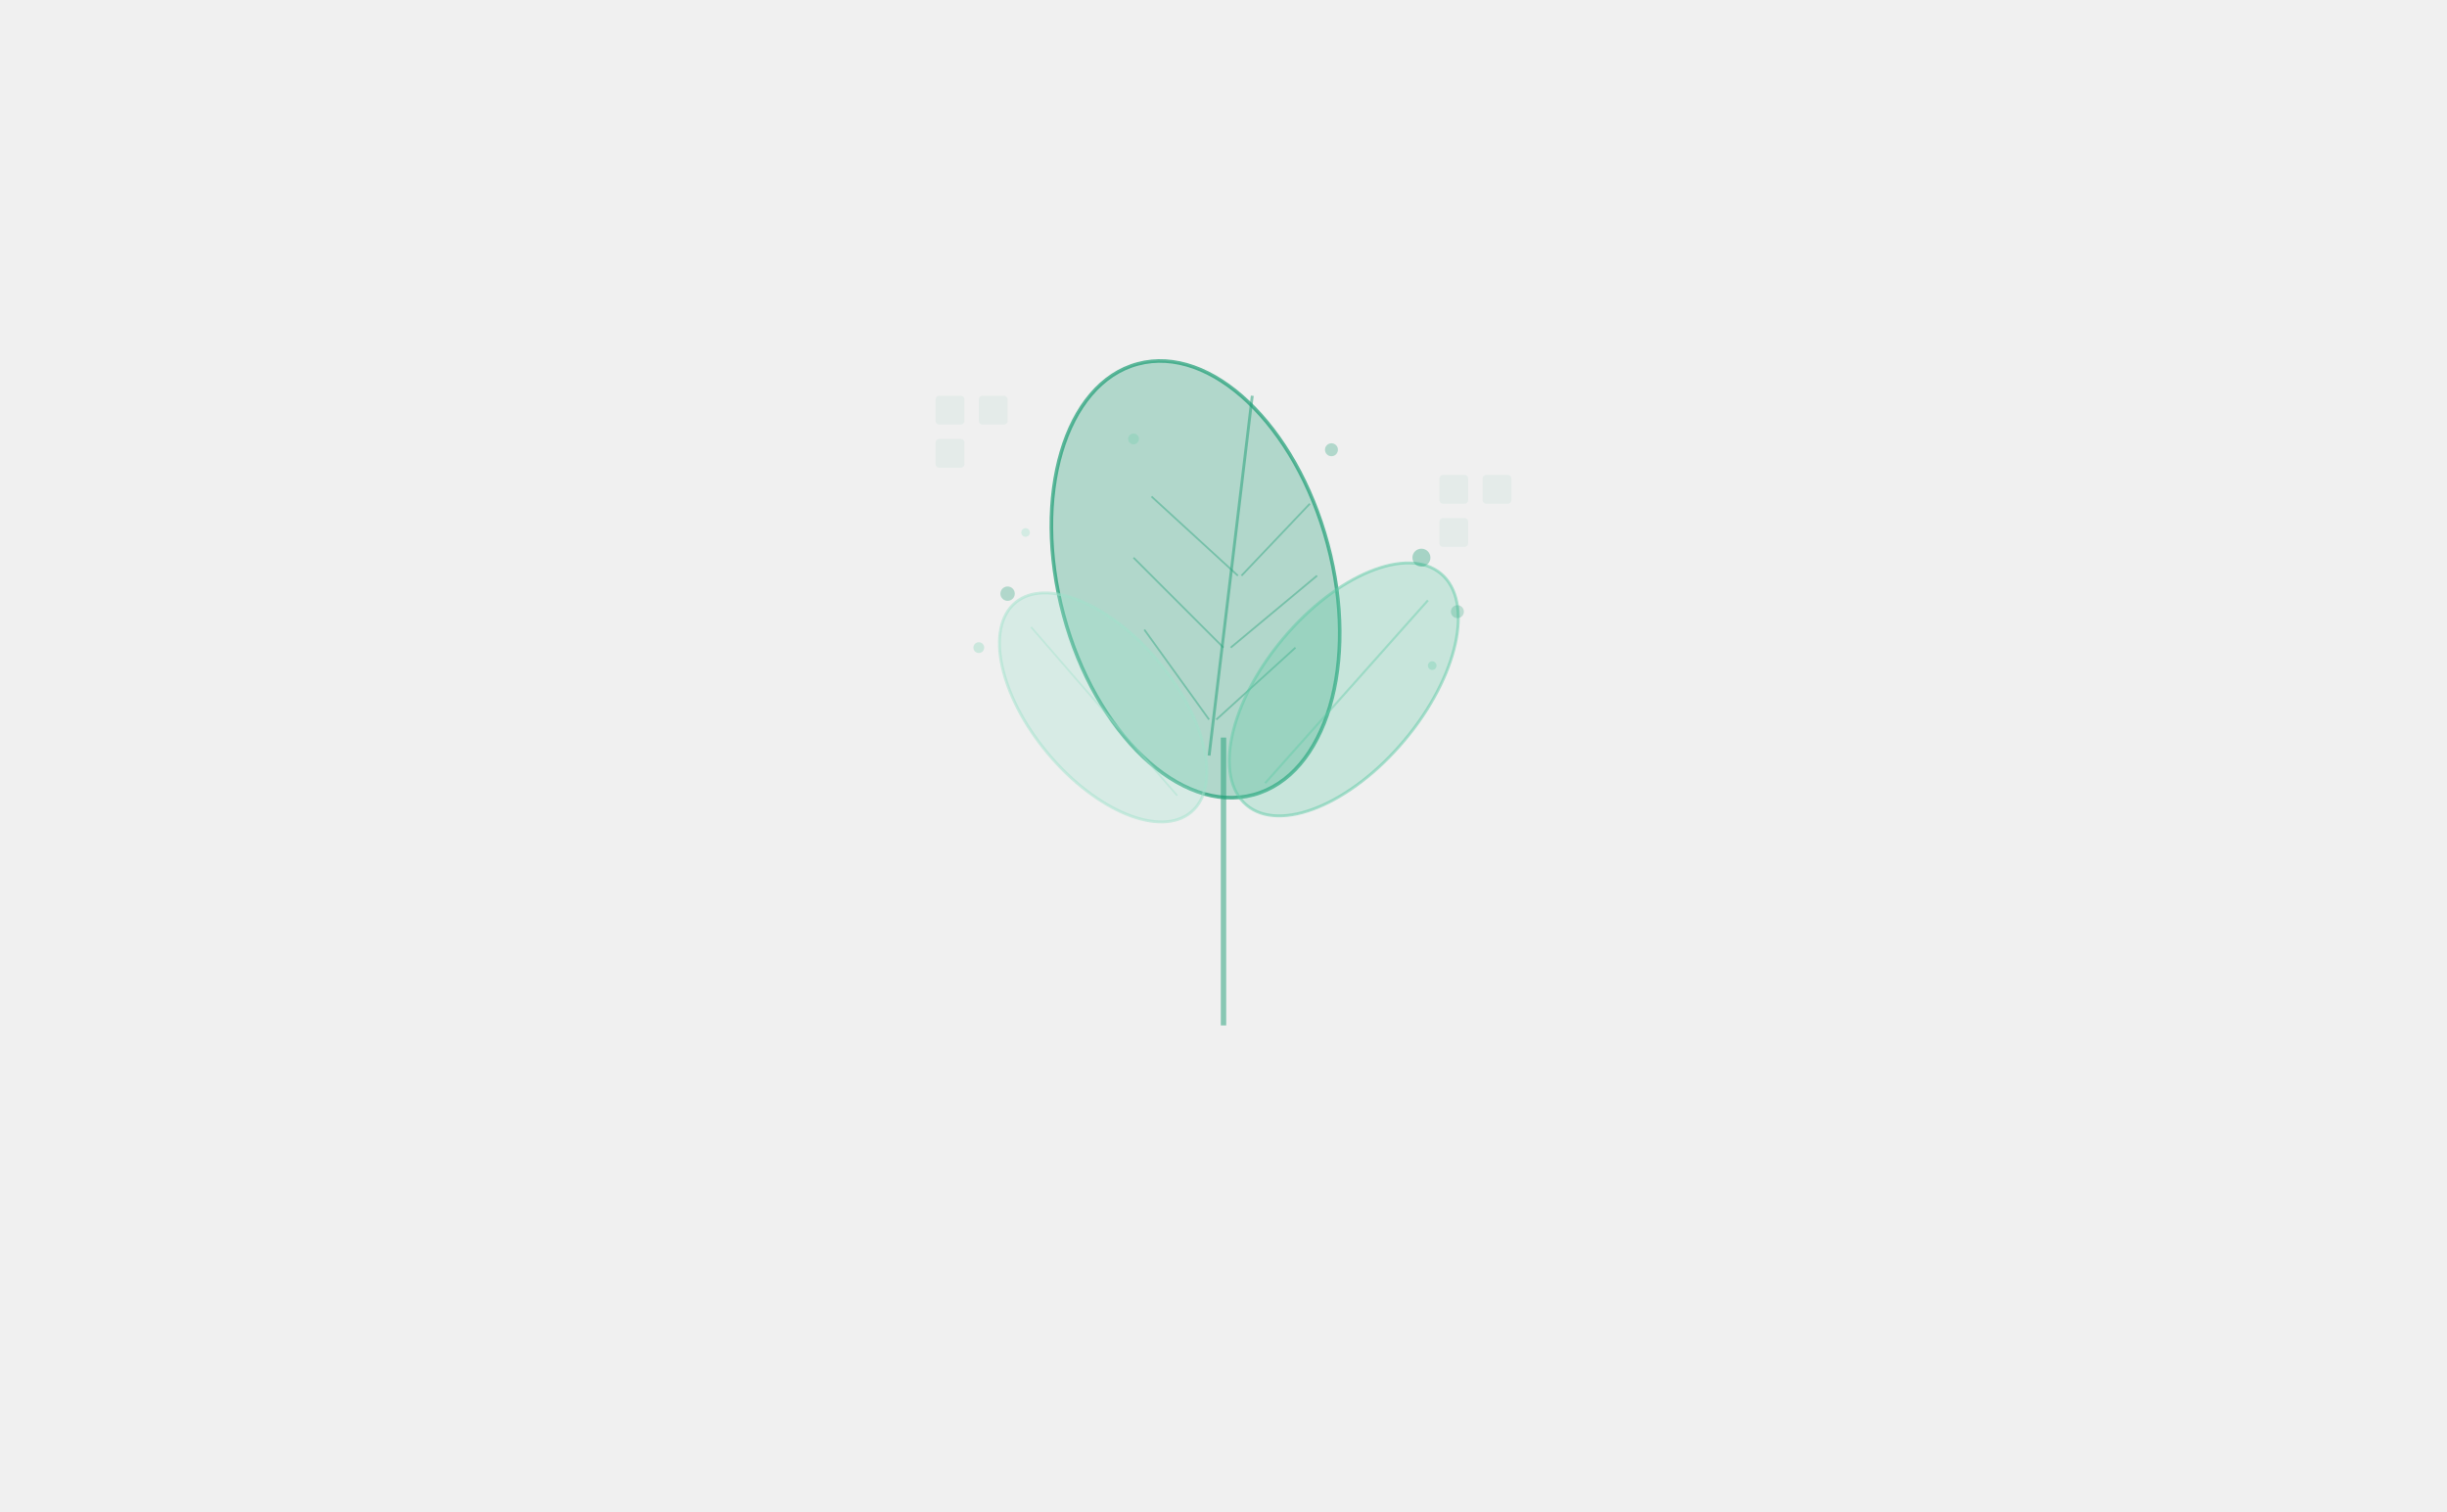
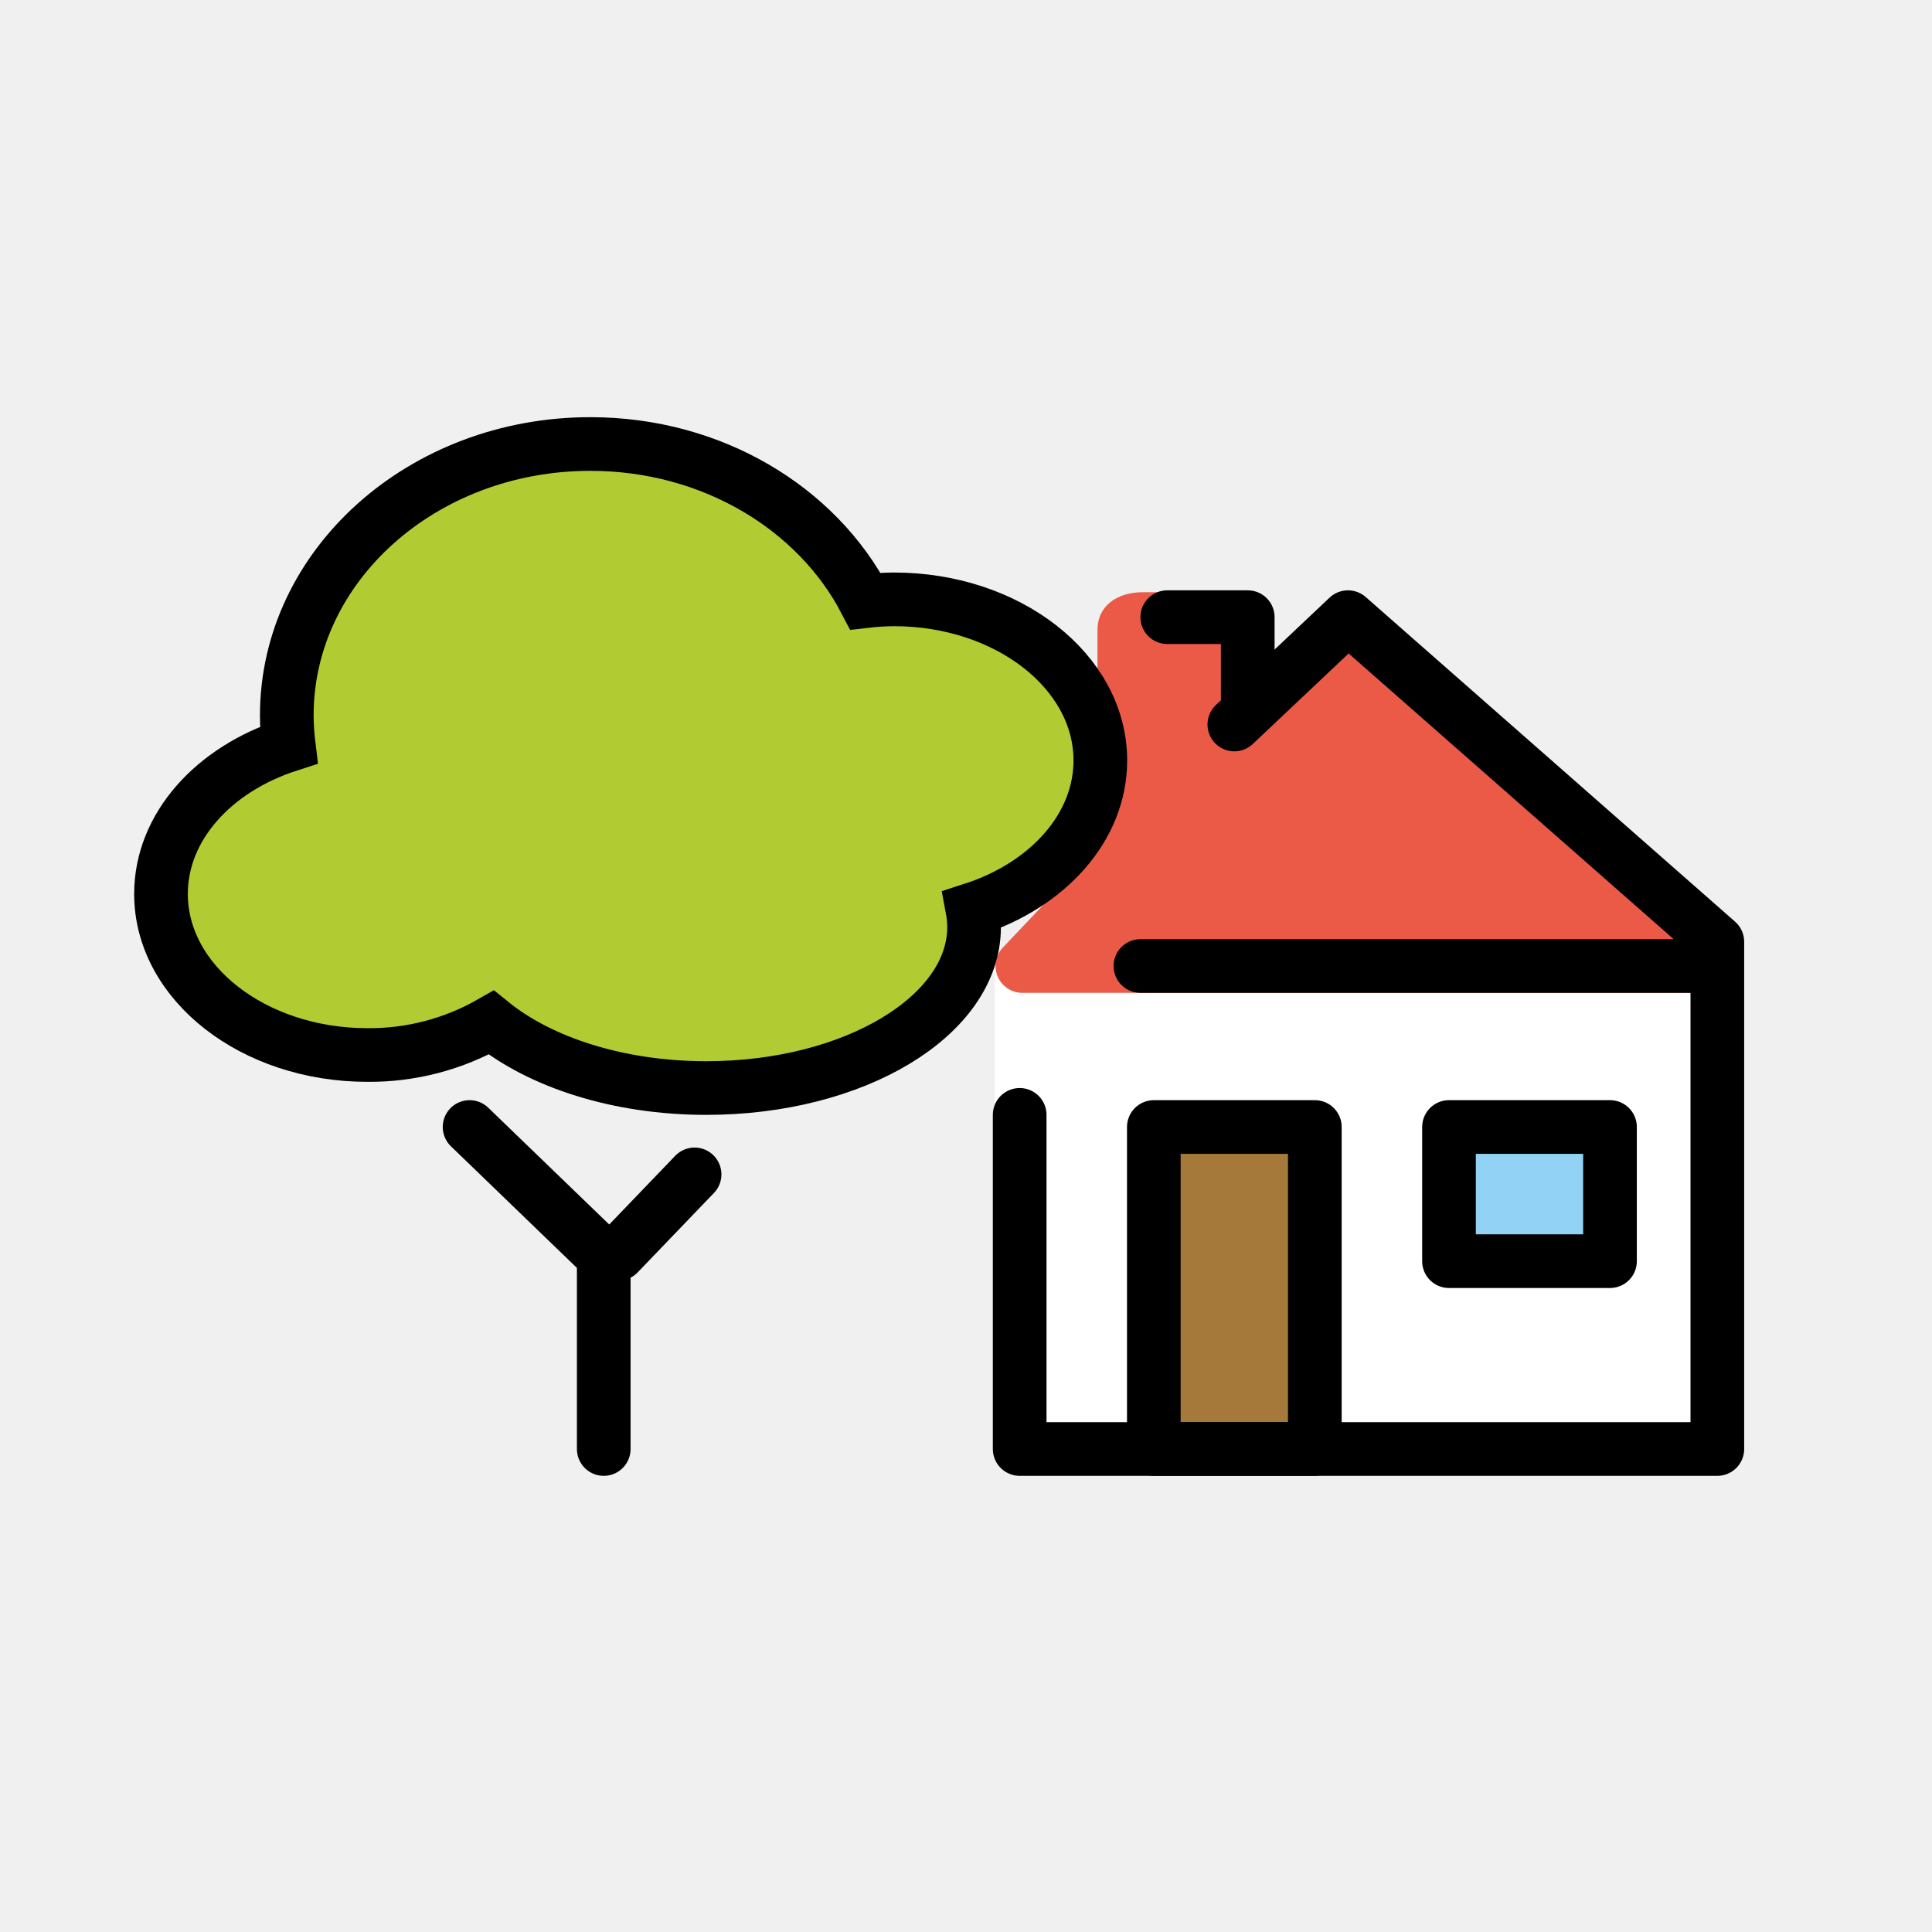
- <svg xmlns="http://www.w3.org/2000/svg" width="100%" viewBox="0 0 680 420" role="img" style="">
-   <g transform="translate(340, 210)" style="fill:rgb(0, 0, 0);stroke:none;color:rgb(255, 255, 255);stroke-width:1px;stroke-linecap:butt;stroke-linejoin:miter;opacity:1;font-family:&quot;Anthropic Sans&quot;, -apple-system, BlinkMacSystemFont, &quot;Segoe UI&quot;, sans-serif;font-size:16px;font-weight:400;text-anchor:start;dominant-baseline:auto">
-     <line x1="0" y1="75" x2="0" y2="-5" stroke="#1D9E75" stroke-width="1.5" opacity="0.5" style="fill:rgb(0, 0, 0);stroke:rgb(29, 158, 117);color:rgb(255, 255, 255);stroke-width:1.5px;stroke-linecap:butt;stroke-linejoin:miter;opacity:0.5;font-family:&quot;Anthropic Sans&quot;, -apple-system, BlinkMacSystemFont, &quot;Segoe UI&quot;, sans-serif;font-size:16px;font-weight:400;text-anchor:start;dominant-baseline:auto" />
-     <g transform="translate(0, -20)" style="fill:rgb(0, 0, 0);stroke:none;color:rgb(255, 255, 255);stroke-width:1px;stroke-linecap:butt;stroke-linejoin:miter;opacity:1;font-family:&quot;Anthropic Sans&quot;, -apple-system, BlinkMacSystemFont, &quot;Segoe UI&quot;, sans-serif;font-size:16px;font-weight:400;text-anchor:start;dominant-baseline:auto">
-       <ellipse cx="0" cy="-30" rx="38" ry="62" transform="rotate(-15)" fill="#1D9E75" opacity="0.30" style="fill:rgb(29, 158, 117);stroke:none;color:rgb(255, 255, 255);stroke-width:1px;stroke-linecap:butt;stroke-linejoin:miter;opacity:0.3;font-family:&quot;Anthropic Sans&quot;, -apple-system, BlinkMacSystemFont, &quot;Segoe UI&quot;, sans-serif;font-size:16px;font-weight:400;text-anchor:start;dominant-baseline:auto" />
-       <ellipse cx="0" cy="-30" rx="38" ry="62" transform="rotate(-15)" fill="none" stroke="#1D9E75" stroke-width="1" opacity="0.7" style="fill:none;stroke:rgb(29, 158, 117);color:rgb(255, 255, 255);stroke-width:1px;stroke-linecap:butt;stroke-linejoin:miter;opacity:0.7;font-family:&quot;Anthropic Sans&quot;, -apple-system, BlinkMacSystemFont, &quot;Segoe UI&quot;, sans-serif;font-size:16px;font-weight:400;text-anchor:start;dominant-baseline:auto" />
-       <line x1="-4" y1="20" x2="8" y2="-80" stroke="#1D9E75" stroke-width="0.8" opacity="0.5" style="fill:rgb(0, 0, 0);stroke:rgb(29, 158, 117);color:rgb(255, 255, 255);stroke-width:0.8px;stroke-linecap:butt;stroke-linejoin:miter;opacity:0.5;font-family:&quot;Anthropic Sans&quot;, -apple-system, BlinkMacSystemFont, &quot;Segoe UI&quot;, sans-serif;font-size:16px;font-weight:400;text-anchor:start;dominant-baseline:auto" />
-       <line x1="-4" y1="10" x2="-22" y2="-15" stroke="#1D9E75" stroke-width="0.5" opacity="0.4" style="fill:rgb(0, 0, 0);stroke:rgb(29, 158, 117);color:rgb(255, 255, 255);stroke-width:0.5px;stroke-linecap:butt;stroke-linejoin:miter;opacity:0.4;font-family:&quot;Anthropic Sans&quot;, -apple-system, BlinkMacSystemFont, &quot;Segoe UI&quot;, sans-serif;font-size:16px;font-weight:400;text-anchor:start;dominant-baseline:auto" />
-       <line x1="0" y1="-10" x2="-25" y2="-35" stroke="#1D9E75" stroke-width="0.5" opacity="0.4" style="fill:rgb(0, 0, 0);stroke:rgb(29, 158, 117);color:rgb(255, 255, 255);stroke-width:0.5px;stroke-linecap:butt;stroke-linejoin:miter;opacity:0.4;font-family:&quot;Anthropic Sans&quot;, -apple-system, BlinkMacSystemFont, &quot;Segoe UI&quot;, sans-serif;font-size:16px;font-weight:400;text-anchor:start;dominant-baseline:auto" />
-       <line x1="4" y1="-30" x2="-20" y2="-52" stroke="#1D9E75" stroke-width="0.5" opacity="0.4" style="fill:rgb(0, 0, 0);stroke:rgb(29, 158, 117);color:rgb(255, 255, 255);stroke-width:0.5px;stroke-linecap:butt;stroke-linejoin:miter;opacity:0.4;font-family:&quot;Anthropic Sans&quot;, -apple-system, BlinkMacSystemFont, &quot;Segoe UI&quot;, sans-serif;font-size:16px;font-weight:400;text-anchor:start;dominant-baseline:auto" />
-       <line x1="-2" y1="10" x2="20" y2="-10" stroke="#1D9E75" stroke-width="0.5" opacity="0.4" style="fill:rgb(0, 0, 0);stroke:rgb(29, 158, 117);color:rgb(255, 255, 255);stroke-width:0.5px;stroke-linecap:butt;stroke-linejoin:miter;opacity:0.4;font-family:&quot;Anthropic Sans&quot;, -apple-system, BlinkMacSystemFont, &quot;Segoe UI&quot;, sans-serif;font-size:16px;font-weight:400;text-anchor:start;dominant-baseline:auto" />
-       <line x1="2" y1="-10" x2="26" y2="-30" stroke="#1D9E75" stroke-width="0.5" opacity="0.4" style="fill:rgb(0, 0, 0);stroke:rgb(29, 158, 117);color:rgb(255, 255, 255);stroke-width:0.5px;stroke-linecap:butt;stroke-linejoin:miter;opacity:0.4;font-family:&quot;Anthropic Sans&quot;, -apple-system, BlinkMacSystemFont, &quot;Segoe UI&quot;, sans-serif;font-size:16px;font-weight:400;text-anchor:start;dominant-baseline:auto" />
-       <line x1="5" y1="-30" x2="24" y2="-50" stroke="#1D9E75" stroke-width="0.5" opacity="0.4" style="fill:rgb(0, 0, 0);stroke:rgb(29, 158, 117);color:rgb(255, 255, 255);stroke-width:0.5px;stroke-linecap:butt;stroke-linejoin:miter;opacity:0.4;font-family:&quot;Anthropic Sans&quot;, -apple-system, BlinkMacSystemFont, &quot;Segoe UI&quot;, sans-serif;font-size:16px;font-weight:400;text-anchor:start;dominant-baseline:auto" />
-     </g>
-     <g transform="translate(18, 0) rotate(40)" style="fill:rgb(0, 0, 0);stroke:none;color:rgb(255, 255, 255);stroke-width:1px;stroke-linecap:butt;stroke-linejoin:miter;opacity:1;font-family:&quot;Anthropic Sans&quot;, -apple-system, BlinkMacSystemFont, &quot;Segoe UI&quot;, sans-serif;font-size:16px;font-weight:400;text-anchor:start;dominant-baseline:auto">
-       <ellipse cx="0" cy="-24" rx="22" ry="42" fill="#5DCAA5" opacity="0.28" style="fill:rgb(93, 202, 165);stroke:none;color:rgb(255, 255, 255);stroke-width:1px;stroke-linecap:butt;stroke-linejoin:miter;opacity:0.28;font-family:&quot;Anthropic Sans&quot;, -apple-system, BlinkMacSystemFont, &quot;Segoe UI&quot;, sans-serif;font-size:16px;font-weight:400;text-anchor:start;dominant-baseline:auto" />
-       <ellipse cx="0" cy="-24" rx="22" ry="42" fill="none" stroke="#5DCAA5" stroke-width="0.8" opacity="0.5" style="fill:none;stroke:rgb(93, 202, 165);color:rgb(255, 255, 255);stroke-width:0.8px;stroke-linecap:butt;stroke-linejoin:miter;opacity:0.5;font-family:&quot;Anthropic Sans&quot;, -apple-system, BlinkMacSystemFont, &quot;Segoe UI&quot;, sans-serif;font-size:16px;font-weight:400;text-anchor:start;dominant-baseline:auto" />
-       <line x1="0" y1="10" x2="2" y2="-58" stroke="#5DCAA5" stroke-width="0.6" opacity="0.4" style="fill:rgb(0, 0, 0);stroke:rgb(93, 202, 165);color:rgb(255, 255, 255);stroke-width:0.6px;stroke-linecap:butt;stroke-linejoin:miter;opacity:0.4;font-family:&quot;Anthropic Sans&quot;, -apple-system, BlinkMacSystemFont, &quot;Segoe UI&quot;, sans-serif;font-size:16px;font-weight:400;text-anchor:start;dominant-baseline:auto" />
-     </g>
-     <g transform="translate(-18, 5) rotate(-40)" style="fill:rgb(0, 0, 0);stroke:none;color:rgb(255, 255, 255);stroke-width:1px;stroke-linecap:butt;stroke-linejoin:miter;opacity:1;font-family:&quot;Anthropic Sans&quot;, -apple-system, BlinkMacSystemFont, &quot;Segoe UI&quot;, sans-serif;font-size:16px;font-weight:400;text-anchor:start;dominant-baseline:auto">
-       <ellipse cx="0" cy="-24" rx="20" ry="38" fill="#9FE1CB" opacity="0.30" style="fill:rgb(159, 225, 203);stroke:none;color:rgb(255, 255, 255);stroke-width:1px;stroke-linecap:butt;stroke-linejoin:miter;opacity:0.3;font-family:&quot;Anthropic Sans&quot;, -apple-system, BlinkMacSystemFont, &quot;Segoe UI&quot;, sans-serif;font-size:16px;font-weight:400;text-anchor:start;dominant-baseline:auto" />
-       <ellipse cx="0" cy="-24" rx="20" ry="38" fill="none" stroke="#9FE1CB" stroke-width="0.8" opacity="0.5" style="fill:none;stroke:rgb(159, 225, 203);color:rgb(255, 255, 255);stroke-width:0.8px;stroke-linecap:butt;stroke-linejoin:miter;opacity:0.5;font-family:&quot;Anthropic Sans&quot;, -apple-system, BlinkMacSystemFont, &quot;Segoe UI&quot;, sans-serif;font-size:16px;font-weight:400;text-anchor:start;dominant-baseline:auto" />
-       <line x1="0" y1="8" x2="-1" y2="-54" stroke="#9FE1CB" stroke-width="0.5" opacity="0.4" style="fill:rgb(0, 0, 0);stroke:rgb(159, 225, 203);color:rgb(255, 255, 255);stroke-width:0.5px;stroke-linecap:butt;stroke-linejoin:miter;opacity:0.4;font-family:&quot;Anthropic Sans&quot;, -apple-system, BlinkMacSystemFont, &quot;Segoe UI&quot;, sans-serif;font-size:16px;font-weight:400;text-anchor:start;dominant-baseline:auto" />
-     </g>
-     <circle cx="55" cy="-55" r="2.5" fill="#1D9E75" opacity="0.35" style="fill:rgb(29, 158, 117);stroke:none;color:rgb(255, 255, 255);stroke-width:1px;stroke-linecap:butt;stroke-linejoin:miter;opacity:0.35;font-family:&quot;Anthropic Sans&quot;, -apple-system, BlinkMacSystemFont, &quot;Segoe UI&quot;, sans-serif;font-size:16px;font-weight:400;text-anchor:start;dominant-baseline:auto" />
-     <circle cx="65" cy="-40" r="1.8" fill="#1D9E75" opacity="0.25" style="fill:rgb(29, 158, 117);stroke:none;color:rgb(255, 255, 255);stroke-width:1px;stroke-linecap:butt;stroke-linejoin:miter;opacity:0.25;font-family:&quot;Anthropic Sans&quot;, -apple-system, BlinkMacSystemFont, &quot;Segoe UI&quot;, sans-serif;font-size:16px;font-weight:400;text-anchor:start;dominant-baseline:auto" />
-     <circle cx="58" cy="-25" r="1.2" fill="#5DCAA5" opacity="0.3" style="fill:rgb(93, 202, 165);stroke:none;color:rgb(255, 255, 255);stroke-width:1px;stroke-linecap:butt;stroke-linejoin:miter;opacity:0.3;font-family:&quot;Anthropic Sans&quot;, -apple-system, BlinkMacSystemFont, &quot;Segoe UI&quot;, sans-serif;font-size:16px;font-weight:400;text-anchor:start;dominant-baseline:auto" />
-     <circle cx="-60" cy="-45" r="2" fill="#1D9E75" opacity="0.3" style="fill:rgb(29, 158, 117);stroke:none;color:rgb(255, 255, 255);stroke-width:1px;stroke-linecap:butt;stroke-linejoin:miter;opacity:0.3;font-family:&quot;Anthropic Sans&quot;, -apple-system, BlinkMacSystemFont, &quot;Segoe UI&quot;, sans-serif;font-size:16px;font-weight:400;text-anchor:start;dominant-baseline:auto" />
-     <circle cx="-68" cy="-30" r="1.5" fill="#5DCAA5" opacity="0.25" style="fill:rgb(93, 202, 165);stroke:none;color:rgb(255, 255, 255);stroke-width:1px;stroke-linecap:butt;stroke-linejoin:miter;opacity:0.25;font-family:&quot;Anthropic Sans&quot;, -apple-system, BlinkMacSystemFont, &quot;Segoe UI&quot;, sans-serif;font-size:16px;font-weight:400;text-anchor:start;dominant-baseline:auto" />
-     <circle cx="-55" cy="-62" r="1.2" fill="#9FE1CB" opacity="0.35" style="fill:rgb(159, 225, 203);stroke:none;color:rgb(255, 255, 255);stroke-width:1px;stroke-linecap:butt;stroke-linejoin:miter;opacity:0.35;font-family:&quot;Anthropic Sans&quot;, -apple-system, BlinkMacSystemFont, &quot;Segoe UI&quot;, sans-serif;font-size:16px;font-weight:400;text-anchor:start;dominant-baseline:auto" />
-     <circle cx="30" cy="-85" r="1.8" fill="#1D9E75" opacity="0.3" style="fill:rgb(29, 158, 117);stroke:none;color:rgb(255, 255, 255);stroke-width:1px;stroke-linecap:butt;stroke-linejoin:miter;opacity:0.3;font-family:&quot;Anthropic Sans&quot;, -apple-system, BlinkMacSystemFont, &quot;Segoe UI&quot;, sans-serif;font-size:16px;font-weight:400;text-anchor:start;dominant-baseline:auto" />
-     <circle cx="-25" cy="-88" r="1.5" fill="#5DCAA5" opacity="0.25" style="fill:rgb(93, 202, 165);stroke:none;color:rgb(255, 255, 255);stroke-width:1px;stroke-linecap:butt;stroke-linejoin:miter;opacity:0.25;font-family:&quot;Anthropic Sans&quot;, -apple-system, BlinkMacSystemFont, &quot;Segoe UI&quot;, sans-serif;font-size:16px;font-weight:400;text-anchor:start;dominant-baseline:auto" />
-     <rect x="-80" y="-100" width="8" height="8" rx="1" fill="#1D9E75" opacity="0.06" style="fill:rgb(29, 158, 117);stroke:none;color:rgb(255, 255, 255);stroke-width:1px;stroke-linecap:butt;stroke-linejoin:miter;opacity:0.06;font-family:&quot;Anthropic Sans&quot;, -apple-system, BlinkMacSystemFont, &quot;Segoe UI&quot;, sans-serif;font-size:16px;font-weight:400;text-anchor:start;dominant-baseline:auto" />
-     <rect x="-68" y="-100" width="8" height="8" rx="1" fill="#1D9E75" opacity="0.06" style="fill:rgb(29, 158, 117);stroke:none;color:rgb(255, 255, 255);stroke-width:1px;stroke-linecap:butt;stroke-linejoin:miter;opacity:0.06;font-family:&quot;Anthropic Sans&quot;, -apple-system, BlinkMacSystemFont, &quot;Segoe UI&quot;, sans-serif;font-size:16px;font-weight:400;text-anchor:start;dominant-baseline:auto" />
-     <rect x="-80" y="-88" width="8" height="8" rx="1" fill="#1D9E75" opacity="0.06" style="fill:rgb(29, 158, 117);stroke:none;color:rgb(255, 255, 255);stroke-width:1px;stroke-linecap:butt;stroke-linejoin:miter;opacity:0.06;font-family:&quot;Anthropic Sans&quot;, -apple-system, BlinkMacSystemFont, &quot;Segoe UI&quot;, sans-serif;font-size:16px;font-weight:400;text-anchor:start;dominant-baseline:auto" />
-     <rect x="60" y="-78" width="8" height="8" rx="1" fill="#1D9E75" opacity="0.06" style="fill:rgb(29, 158, 117);stroke:none;color:rgb(255, 255, 255);stroke-width:1px;stroke-linecap:butt;stroke-linejoin:miter;opacity:0.06;font-family:&quot;Anthropic Sans&quot;, -apple-system, BlinkMacSystemFont, &quot;Segoe UI&quot;, sans-serif;font-size:16px;font-weight:400;text-anchor:start;dominant-baseline:auto" />
-     <rect x="72" y="-78" width="8" height="8" rx="1" fill="#1D9E75" opacity="0.06" style="fill:rgb(29, 158, 117);stroke:none;color:rgb(255, 255, 255);stroke-width:1px;stroke-linecap:butt;stroke-linejoin:miter;opacity:0.06;font-family:&quot;Anthropic Sans&quot;, -apple-system, BlinkMacSystemFont, &quot;Segoe UI&quot;, sans-serif;font-size:16px;font-weight:400;text-anchor:start;dominant-baseline:auto" />
-     <rect x="60" y="-66" width="8" height="8" rx="1" fill="#1D9E75" opacity="0.06" style="fill:rgb(29, 158, 117);stroke:none;color:rgb(255, 255, 255);stroke-width:1px;stroke-linecap:butt;stroke-linejoin:miter;opacity:0.06;font-family:&quot;Anthropic Sans&quot;, -apple-system, BlinkMacSystemFont, &quot;Segoe UI&quot;, sans-serif;font-size:16px;font-weight:400;text-anchor:start;dominant-baseline:auto" />
+ <svg xmlns="http://www.w3.org/2000/svg" id="emoji" viewBox="0 0 72 72" version="1.1">
+   <g id="color">
+     <rect x="37.075" y="36.053" width="26.884" height="18.114" fill="#FFFFFF" />
+     <polygon fill="#EA5A47" stroke="#EA5A47" stroke-linecap="round" stroke-linejoin="round" stroke-miterlimit="10" stroke-width="2" points="50.235,23.2 38.1,36 63.5,36" />
+     <path fill="#EA5A47" d="M47.3,26l-6.4,6.059v-8.573c0-0.931,0.755-1.416,1.686-1.416h3.028 c0.931,0,1.686,0.485,1.686,1.416C47.3,23.486,47.3,26,47.3,26z" />
+     <rect x="43" y="42" width="6" height="12" fill="#A57939" />
+     <rect x="54" y="42" width="6" height="5" fill="#92D3F5" />
+     <path fill="#B1CC33" d="M41.006,28.339c0-3.312-3.445-6.003-7.694-6.003c-0.355,0.003-0.71,0.025-1.062,0.066 c-1.8-3.455-5.707-5.855-10.25-5.855c-6.248,0-11.312,4.529-11.312,10.114c0.001,0.369,0.025,0.738,0.07,1.104 C7.966,28.666,6,30.81,6,33.314c0,3.312,3.445,6.003,7.694,6.003c1.615,0.014,3.206-0.402,4.614-1.207 c1.818,1.477,4.726,2.438,8.015,2.438c5.511,0,9.978-2.688,9.978-6.003c-0.001-0.219-0.021-0.438-0.061-0.653 C39.036,32.99,41.006,30.845,41.006,28.339z" />
+   </g>
+   <g id="hair" />
+   <g id="skin" />
+   <g id="skin-shadow" />
+   <g id="line">
+     <polyline fill="none" stroke="#000000" stroke-linecap="round" stroke-linejoin="round" stroke-miterlimit="10" stroke-width="2" points="46,27 50.235,23 64,35.098 64,54 38,54 38,41.548" />
+     <rect x="43" y="42" width="6" height="12" fill="none" stroke="#000000" stroke-linecap="round" stroke-linejoin="round" stroke-miterlimit="10" stroke-width="2" />
+     <rect x="54" y="42" width="6" height="5" fill="none" stroke="#000000" stroke-linecap="round" stroke-linejoin="round" stroke-miterlimit="10" stroke-width="2" />
+     <polyline fill="none" stroke="#000000" stroke-linecap="round" stroke-linejoin="round" stroke-miterlimit="10" stroke-width="2" points="43.5,23 46.5,23 46.5,26" />
+     <path fill="none" stroke="#000000" stroke-miterlimit="10" stroke-width="2" d="M31.245,39.34" />
+     <polyline fill="none" stroke="#000000" stroke-linecap="round" stroke-linejoin="round" stroke-width="2" points="22.5,54 22.5,46.827 17.5,42" />
+     <line x1="23.041" x2="25.885" y1="46.727" y2="43.766" fill="none" stroke="#000000" stroke-linecap="round" stroke-linejoin="round" stroke-width="2" />
+     <path fill="none" stroke="#000000" stroke-linecap="round" stroke-miterlimit="10" stroke-width="2" d="M41.006,28.339 c0-3.312-3.445-6.003-7.694-6.003c-0.355,0.003-0.71,0.025-1.062,0.066c-1.8-3.455-5.707-5.855-10.25-5.855 c-6.248,0-11.312,4.529-11.312,10.114c0.001,0.369,0.025,0.738,0.07,1.104C7.966,28.666,6,30.81,6,33.314 c0,3.312,3.445,6.003,7.694,6.003c1.615,0.014,3.206-0.402,4.614-1.207c1.818,1.477,4.726,2.438,8.015,2.438 c5.511,0,9.978-2.688,9.978-6.003c-0.001-0.219-0.021-0.438-0.061-0.653 C39.036,32.99,41.006,30.845,41.006,28.339z" />
+     <line x1="63.5" x2="42.5" y1="36" y2="36" fill="none" stroke="#000000" stroke-linecap="round" stroke-linejoin="round" stroke-miterlimit="10" stroke-width="2" />
  </g>
</svg>
